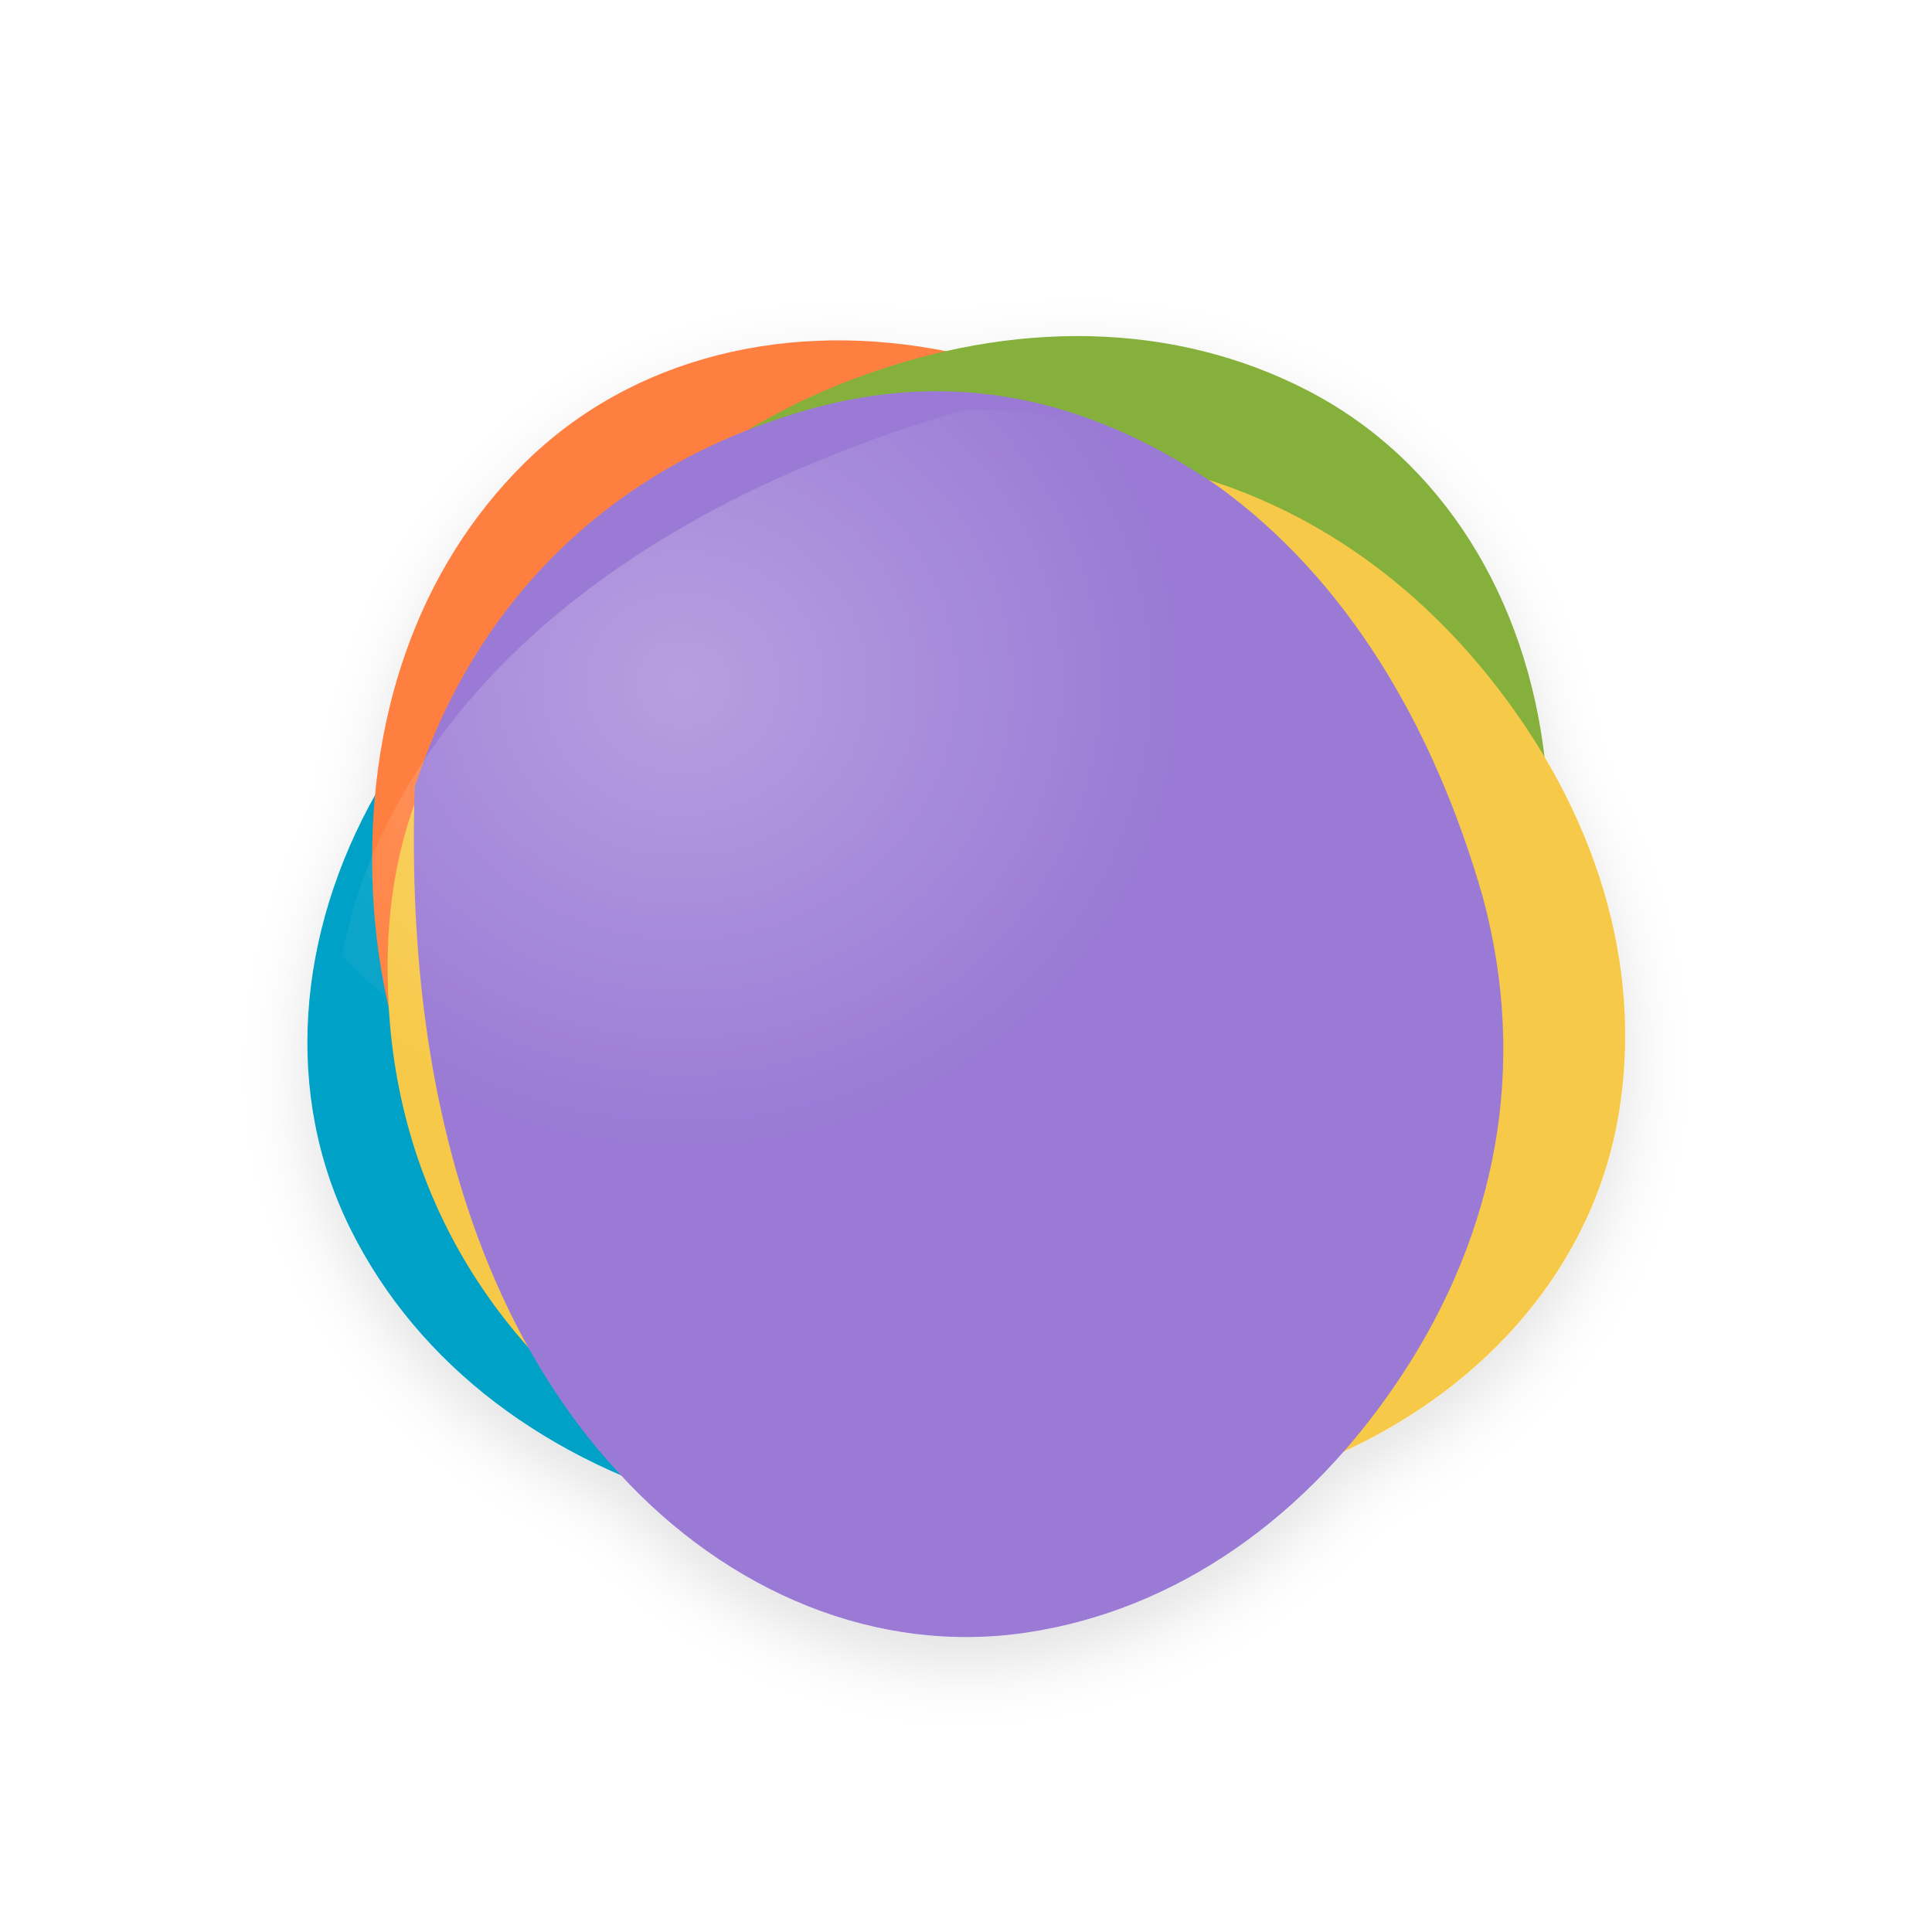
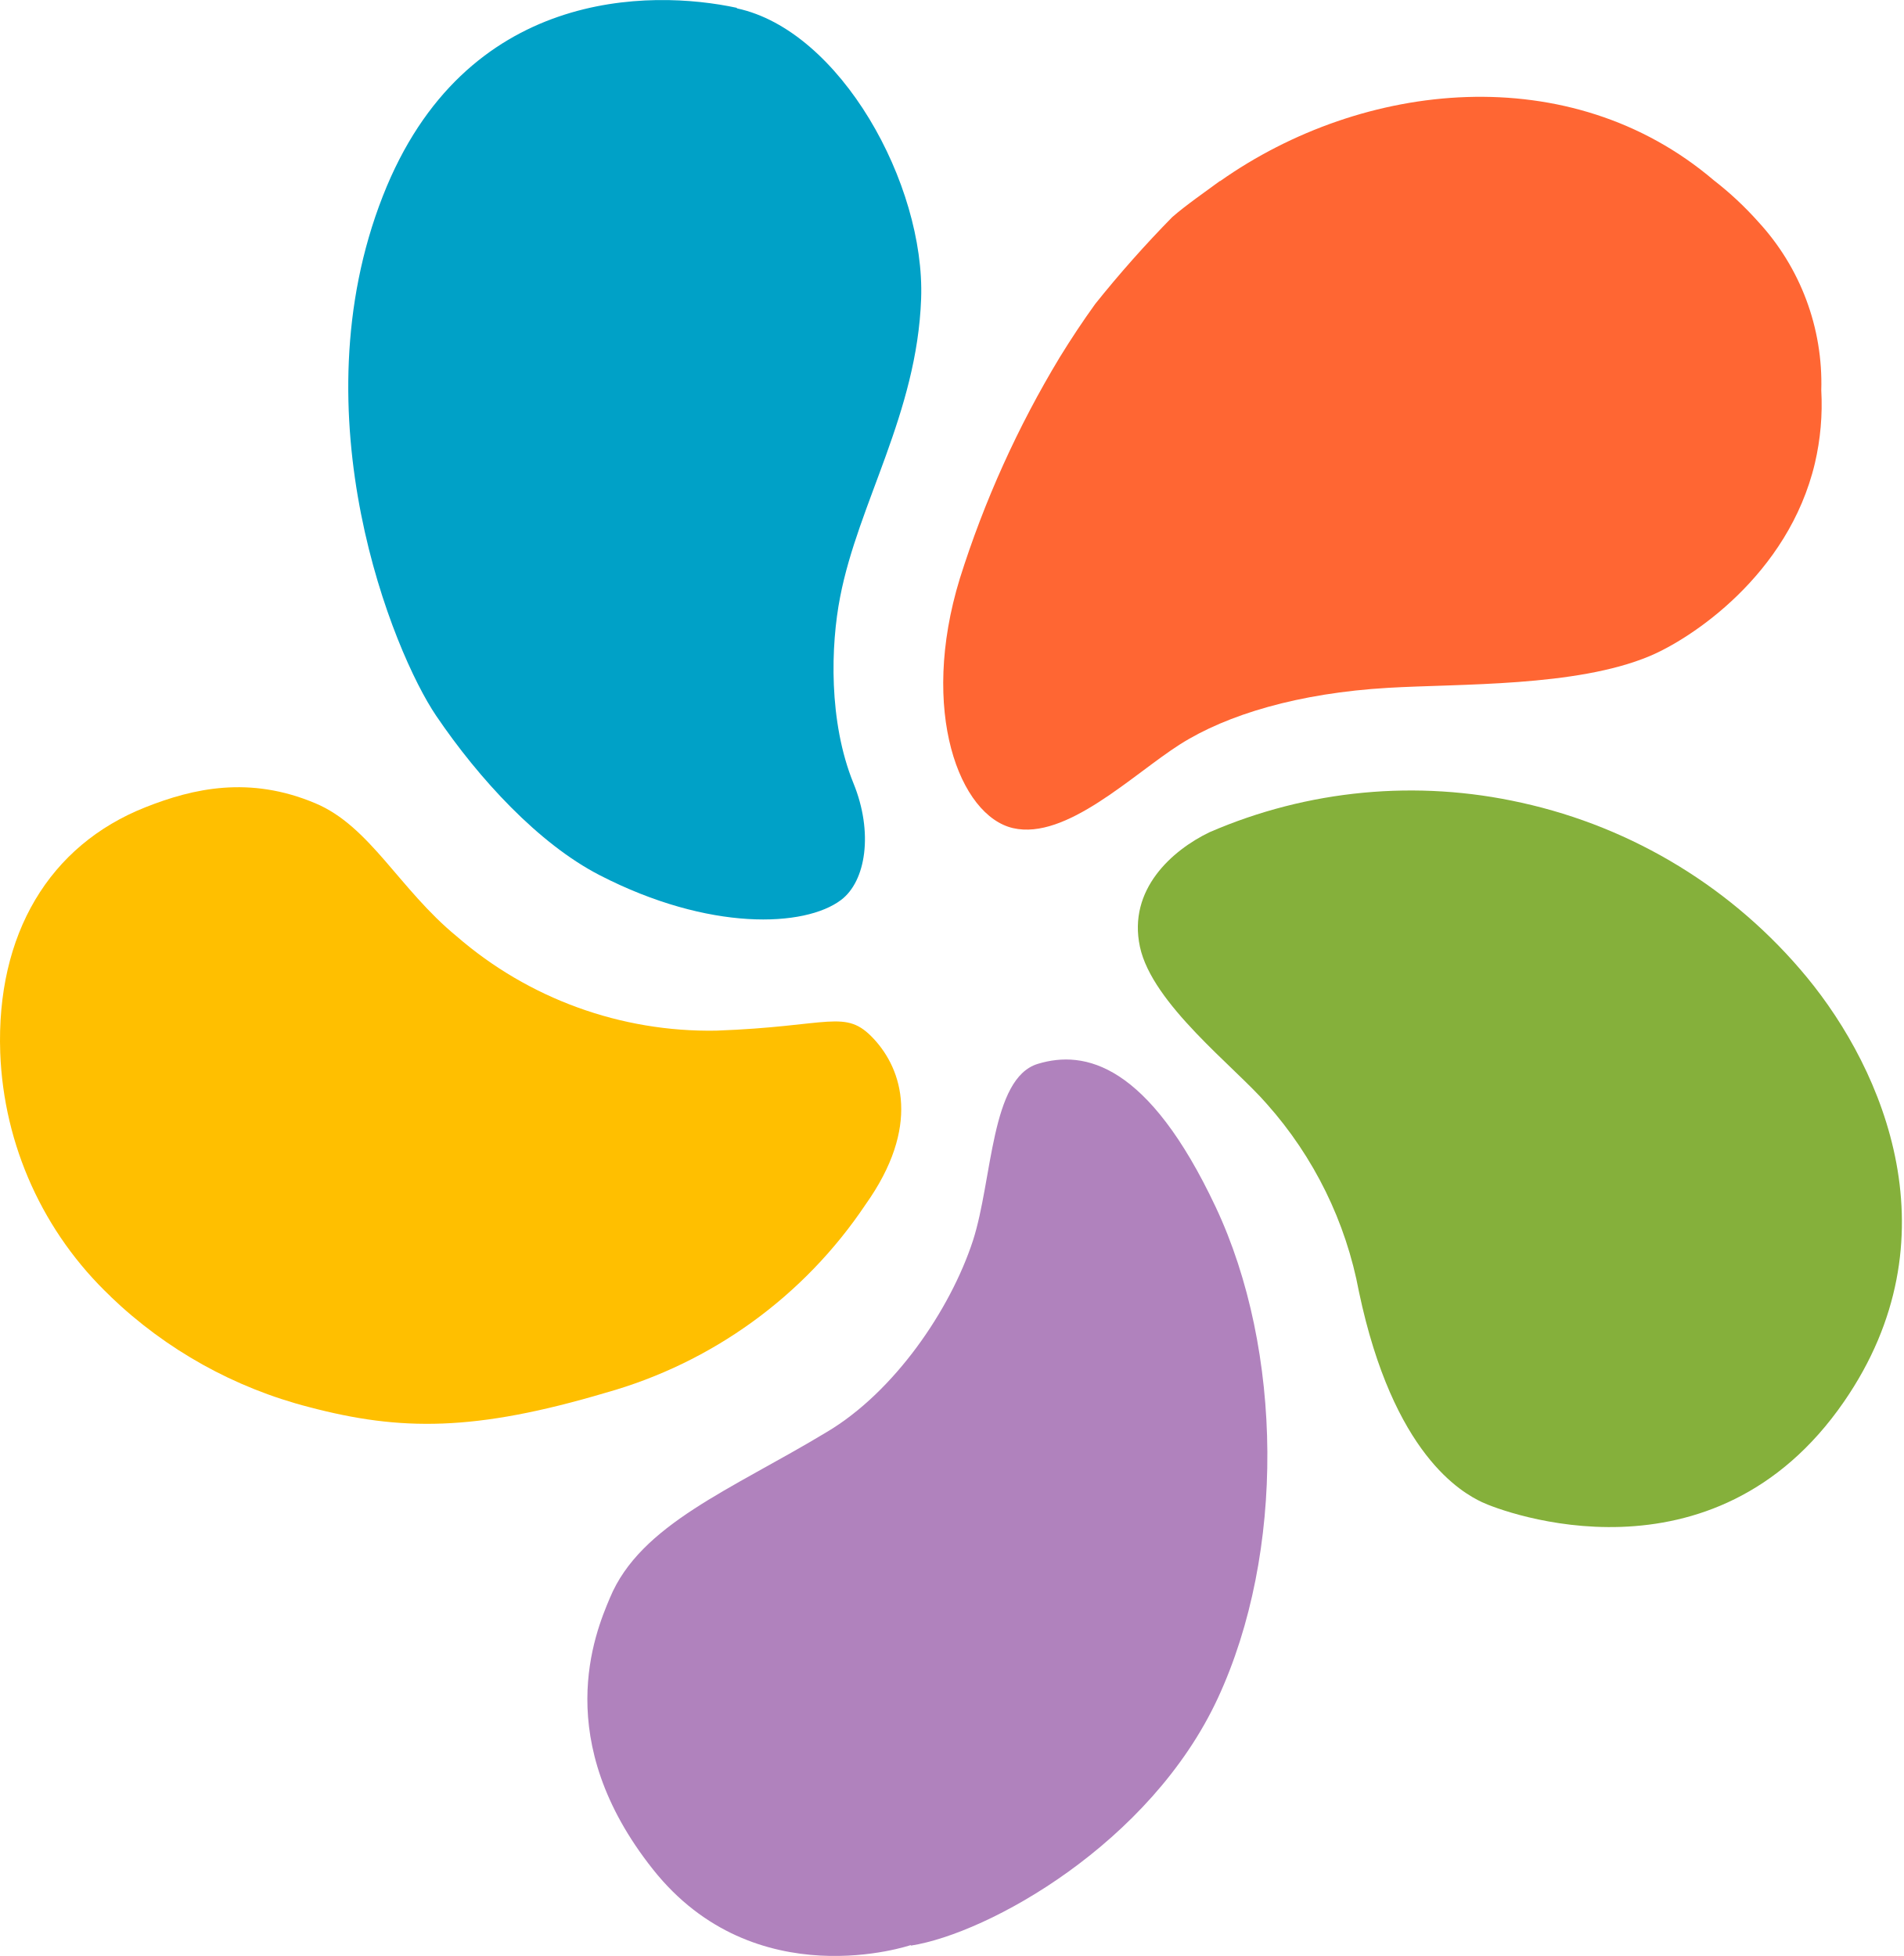
- <svg xmlns="http://www.w3.org/2000/svg" viewBox="0 0 600 600" role="img" aria-label="Logo školy - emblem">
+ <svg xmlns="http://www.w3.org/2000/svg" width="143.131" height="147.093" viewBox="0 0 143.137 147.093">
  <defs>
-     <filter id="shadow" x="-40%" y="-40%" width="180%" height="180%">
-       <feDropShadow dx="0" dy="8" stdDeviation="10" flood-color="#000000" flood-opacity="0.12" />
-     </filter>
-     <radialGradient id="shine" cx="30%" cy="25%" r="60%">
-       <stop offset="0%" stop-color="#ffffff" stop-opacity="0.35" />
-       <stop offset="70%" stop-color="#ffffff" stop-opacity="0" />
-     </radialGradient>
+     <clipPath id="a">
+       <path d="M237.44,130.11h0m-.17,0a34.48,34.48,0,0,0-18.48,5.72,34.48,34.48,0,0,1,18.48-5.72M214.55,179l-.15.1.15-.1m-.38.25-.13.09.13-.09m-.14.1c-2.94,2-6.48,5.2-9.7,5.78,3.22-.58,6.76-3.77,9.7-5.78m-70,2.72h0m-.08,0a17.68,17.68,0,0,0-5.68,1.05,17.68,17.68,0,0,1,5.68-1.05m88.5.18h0m-.24,0a39.58,39.58,0,0,0-14.11,2.7,39.58,39.58,0,0,1,14.11-2.7m-83.35.65h0m90.64.07,1,.23a38.57,38.57,0,0,1,21.47,13.14c3.62,4.39,7.13,11,7.13,18.4,0-7.37-3.51-14-7.13-18.4-6-7.31-13.33-11.11-21.47-13.14l-1-.23m-89.68.3h0c4.11,1.72,6.31,6.46,10.62,10l.25.2-.25-.2c-4.31-3.54-6.51-8.28-10.62-10m52.46,1.84h0m1,.11h0M189,199.65h0m-8.94.69h0m-1.35,0h0m13,.42h0m14.6,1.69h0m-.05,0a7.35,7.35,0,0,0-2.07.33c-3.54,1.08-3.39,8.68-4.87,13.28-1.69,5.24-5.92,11.37-11,14.41-7.19,4.34-14,6.93-16.3,12.47a19.21,19.21,0,0,0-1.71,7.63A19.21,19.21,0,0,1,172,243c2.3-5.54,9.11-8.13,16.3-12.47,5.06-3,9.29-9.17,11-14.41,1.48-4.6,1.33-12.2,4.87-13.28a7.35,7.35,0,0,1,2.07-.33m10.06,8.62.12.22-.12-.22m.27.5c.25.48.51,1,.76,1.52-.25-.53-.51-1-.76-1.52M170.21,228h0m-.33.09a43.849,43.849,0,0,1-11.43,1.82,43.85,43.85,0,0,0,11.43-1.82m94.91.15-.21.3.21-.3m-115.4.41L151,229l-1.59-.39m115.1,0-.28.39.28-.39m-.35.49a20.38,20.38,0,0,1-16.55,8.52,20.38,20.38,0,0,0,16.55-8.52m-106,.76h0m79.39,5.89.26.11-.26-.11m9.59,1.87h0m-71.92,25.75c.22.28.44.54.66.8-.22-.26-.44-.52-.66-.8m1.18,1.36.24.24-.24-.24m18.17,4.34a19.4,19.4,0,0,1-5.61.81,19.4,19.4,0,0,0,5.61-.81m-6.56.79h0" transform="translate(-126.14 -122.83)" fill="none" />
+     </clipPath>
+     <clipPath id="b">
+       <rect width="130.84" height="139.82" transform="translate(12.16 7.28)" fill="none" />
+     </clipPath>
  </defs>
-   <g transform="translate(300,300)" filter="url(#shadow)">
-     <path d="M0,-180 C58,-180 108,-155 142,-110 C176,-66 180,-20 166,28 C151,75 116,115 70,146 C24,176 -28,182 -79,168 C-130,154 -170,124 -191,82 C-212,40 -208,-10 -183,-54 C-158,-99 -104,-150 0,-180 Z" fill="#00A1C7" />
-     <path d="M0,-180 C58,-180 108,-155 142,-110 C176,-66 180,-20 166,28 C151,75 116,115 70,146 C24,176 -28,182 -79,168 C-130,154 -170,124 -191,82 C-212,40 -208,-10 -183,-54 C-158,-99 -104,-150 0,-180 Z" fill="#FF7F3F" transform="rotate(72)" />
-     <path d="M0,-180 C58,-180 108,-155 142,-110 C176,-66 180,-20 166,28 C151,75 116,115 70,146 C24,176 -28,182 -79,168 C-130,154 -170,124 -191,82 C-212,40 -208,-10 -183,-54 C-158,-99 -104,-150 0,-180 Z" fill="#85B03B" transform="rotate(144)" />
-     <path d="M0,-180 C58,-180 108,-155 142,-110 C176,-66 180,-20 166,28 C151,75 116,115 70,146 C24,176 -28,182 -79,168 C-130,154 -170,124 -191,82 C-212,40 -208,-10 -183,-54 C-158,-99 -104,-150 0,-180 Z" fill="#F7C948" transform="rotate(216)" />
-     <path d="M0,-180 C58,-180 108,-155 142,-110 C176,-66 180,-20 166,28 C151,75 116,115 70,146 C24,176 -28,182 -79,168 C-130,154 -170,124 -191,82 C-212,40 -208,-10 -183,-54 C-158,-99 -104,-150 0,-180 Z" fill="#9A7AD5" transform="rotate(288)" />
-     <path d="M0,-180 C58,-180 108,-155 142,-110 C176,-66 180,-20 166,28 C151,75 116,115 70,146 C24,176 -28,182 -79,168 C-130,154 -170,124 -191,82 C-212,40 -208,-10 -183,-54 C-158,-99 -104,-150 0,-180 Z" fill="url(#shine)" opacity="0.8" transform="scale(0.96)" />
+   <g transform="translate(-0.003 -0.17)">
+     <g transform="translate(0 0.165)">
+       <path d="M181.54,123.42c-6.46-1.39-20.46-1.54-26.61,14.15-6.47,16.49.77,34.31,4,39.08s7.72,9.64,12.3,12c8.25,4.25,15.43,3.91,18.14,1.87,1.89-1.41,2.45-5.1.94-8.79-1.88-4.63-1.71-10.37-1-14,1.36-7.06,5.78-13.81,6.09-22.43s-6.08-20.18-13.85-21.84" transform="translate(-126.14 -122.83)" fill="#00a1c7" />
+       <path d="M134.47,220.34A26.61,26.61,0,0,1,126.16,202c-.31-8.92,3.69-15.6,10.92-18.46,3.61-1.43,7.83-2.38,12.77-.3,4.11,1.72,6.31,6.46,10.62,10a29,29,0,0,0,19.53,7.1c8.61-.31,9.69-1.69,11.84.62s3.54,6.61-.62,12.46a34.81,34.81,0,0,1-19.53,14.15c-9.85,2.92-15.42,2.9-22.31,1.08a33.65,33.65,0,0,1-14.92-8.31" transform="translate(-126.14 -122.83)" fill="#ffbf00" />
+       <path d="M194.62,269.11s-11.69,4-19.38-5.69S170.85,245.71,172,243c2.3-5.54,9.11-8.13,16.3-12.47,5.06-3,9.29-9.17,11-14.41,1.48-4.6,1.33-12.2,4.87-13.28s8.31,0,13.38,10.77,5.23,26,.16,36.93-17.23,17.69-23.08,18.61" transform="translate(-126.14 -122.83)" fill="#b082bd" />
+       <path d="M217.87,136.46c10.77-7.6,26.34-9.26,37.13-.07a24.881,24.881,0,0,1,3.35,3.13,17.91,17.91,0,0,1,4.73,12.66,19.39,19.39,0,0,1-.48,5.49c-2,8.43-9.36,13.23-12.44,14.51-5.54,2.32-14.24,2.06-19.65,2.38-6.69.39-12.11,2-15.66,4.26s-8.54,7.21-12.54,6.29-7.07-8.77-4-18.77a76.66,76.66,0,0,1,7.52-16.65c.85-1.38,1.73-2.71,2.66-4a86,86,0,0,1,5.79-6.53c1-.88,2.62-2,3.59-2.72" transform="translate(-126.14 -122.83)" fill="#f63" />
+       <path d="M240.54,183.2a38.57,38.57,0,0,1,21.47,13.14c5.76,7,11.23,19.65,2.78,31.9-9.87,14.32-25.71,8.28-27.22,7.56s-6.67-3.56-9.25-15.82a29.34,29.34,0,0,0-6.93-14.13c-2.41-2.79-8.62-7.51-9.54-11.82s2.43-7.26,5.23-8.61a38.06,38.06,0,0,1,23.46-2.22" transform="translate(-126.14 -122.83)" fill="#85b03b" />
+     </g>
  </g>
</svg>
